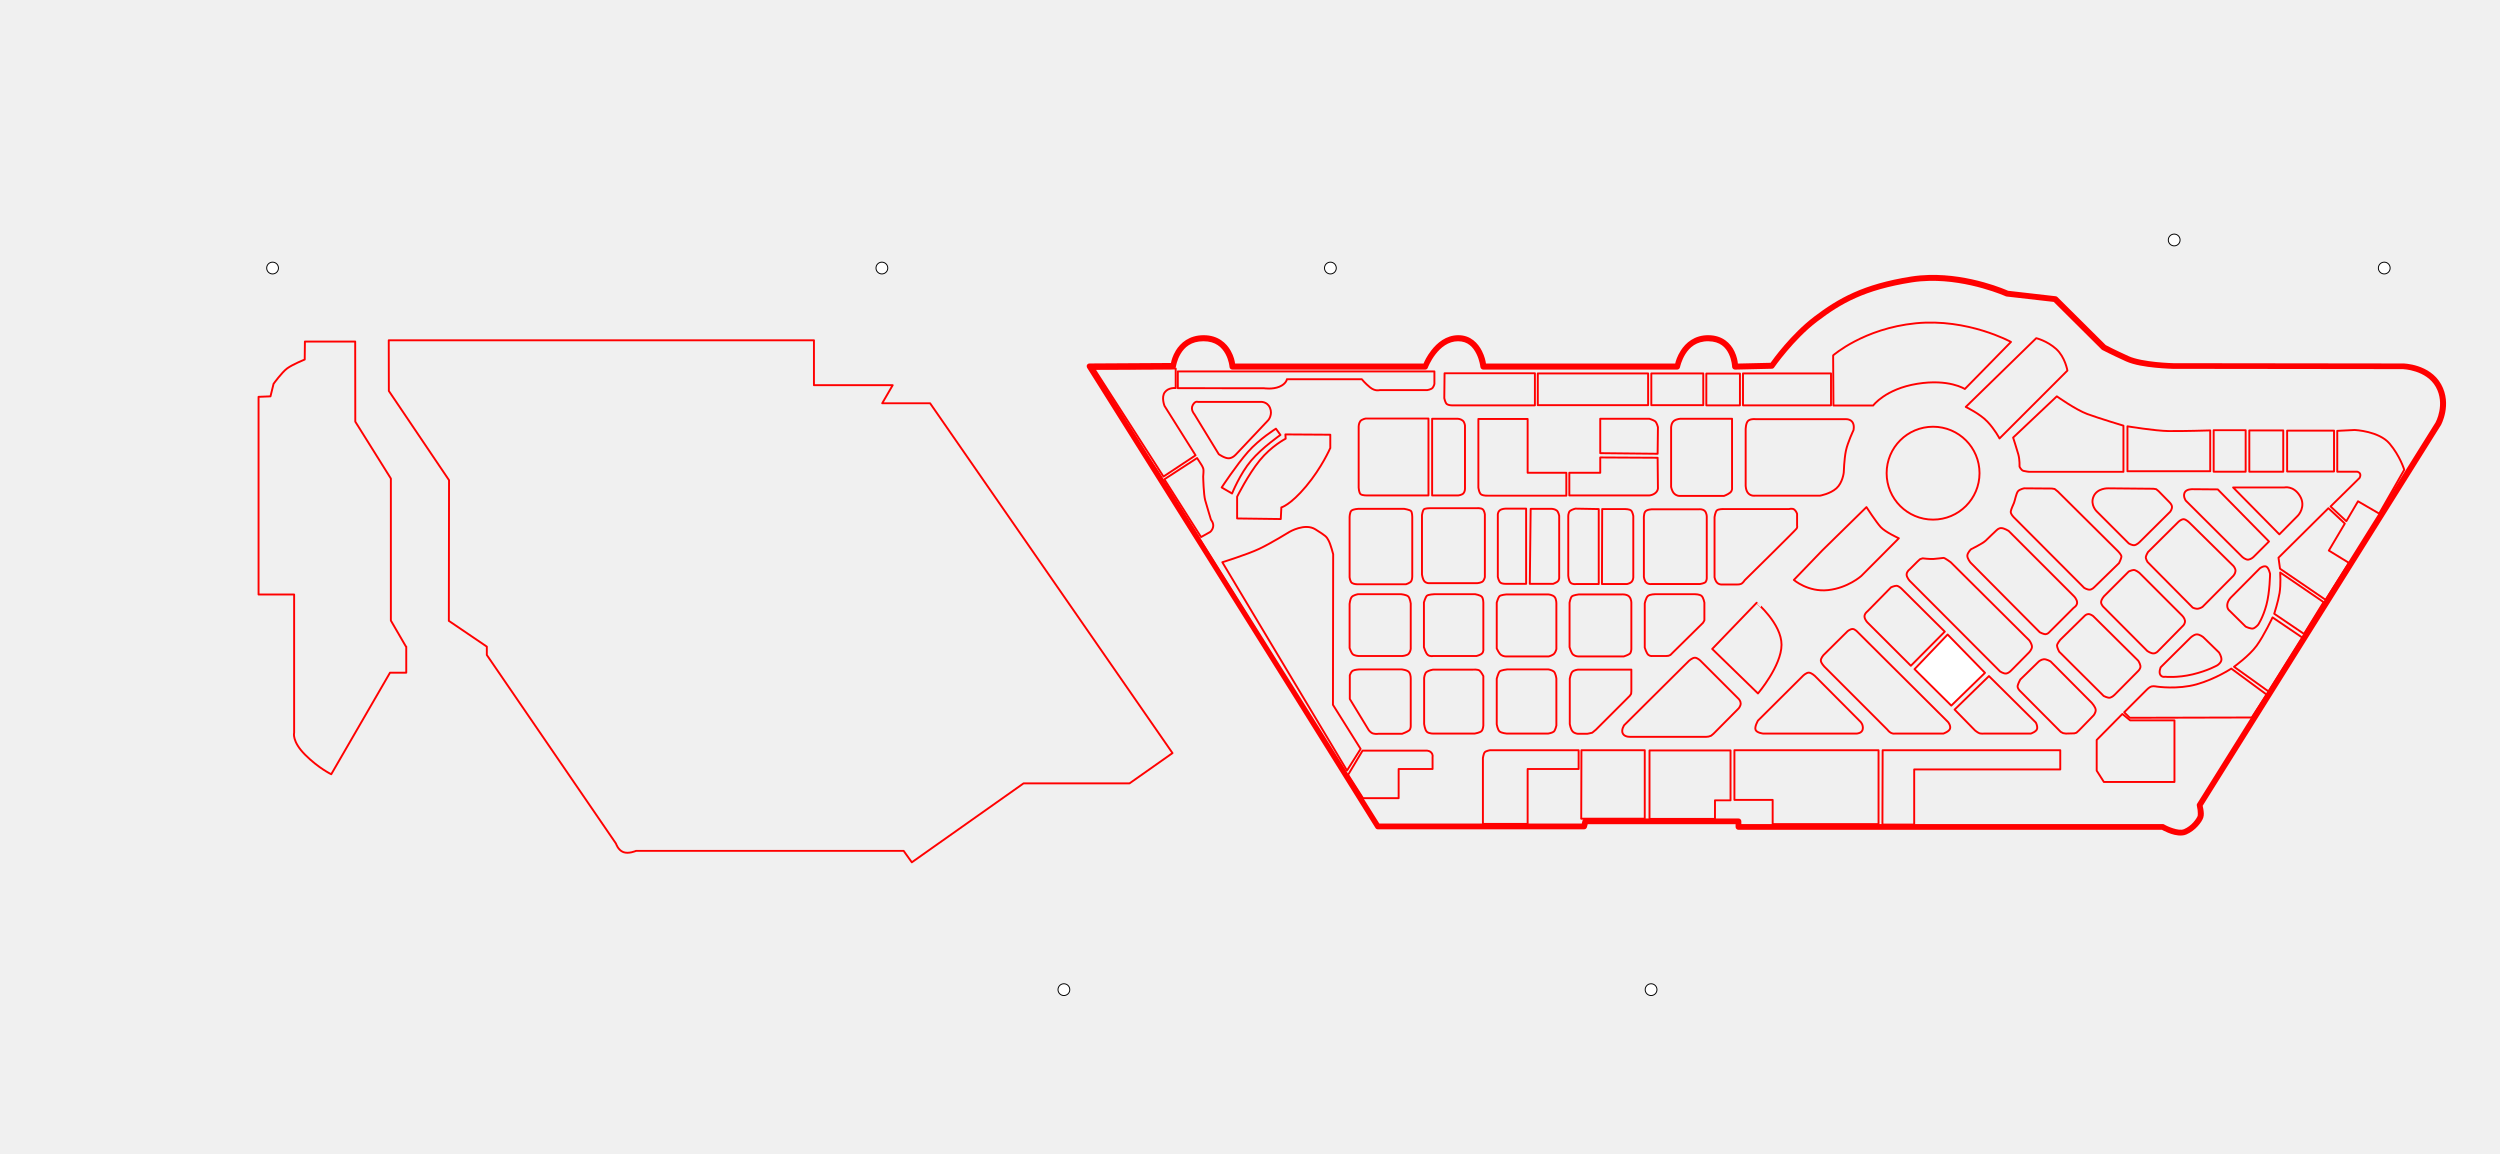
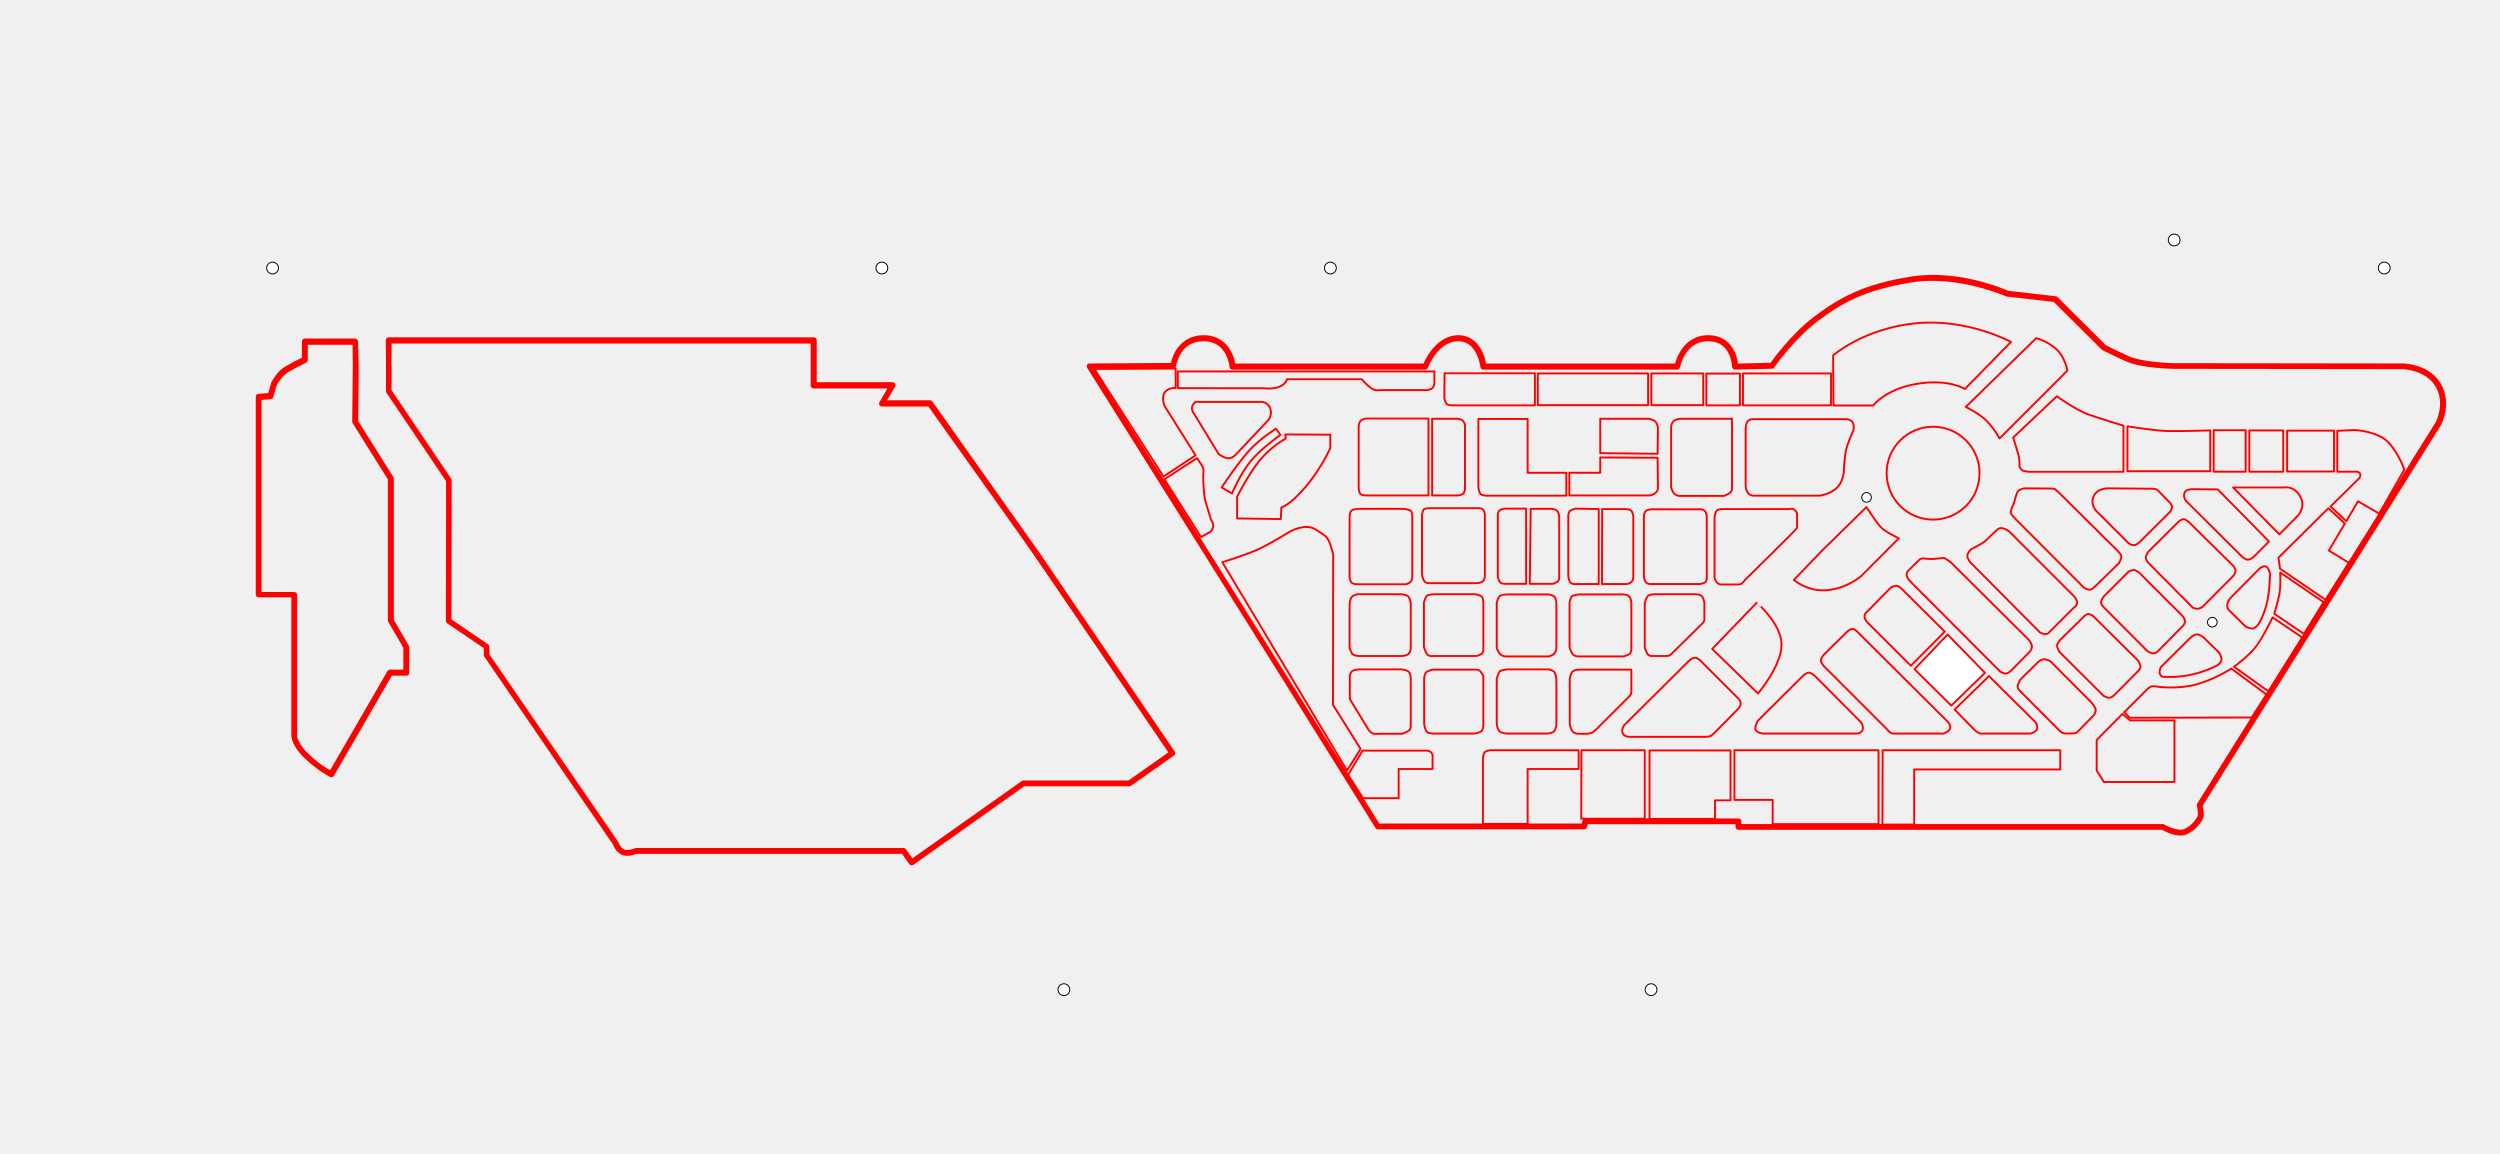
<svg xmlns="http://www.w3.org/2000/svg" version="1.1" id="svg755084" x="0px" y="0px" width="2600px" height="1200px" viewBox="0 0 2600 1200" style="enable-background:new 0 0 2600 1200;" xml:space="preserve">
  <defs id="defs49822">
    <clipPath clipPathUnits="userSpaceOnUse" id="clipPath546166">
      <path d="M 856.27,143.461 H 1950 V 698.34 H 856.27 Z" id="path546164" />
    </clipPath>
    <clipPath clipPathUnits="userSpaceOnUse" id="clipPath546176">
      <path d="M 0,0 H 1951 V 843 H 0 Z" id="path546174" />
    </clipPath>
    <clipPath clipPathUnits="userSpaceOnUse" id="clipPath556048">
      <path d="M 0,0 H 1951 V 843 H 0 Z" id="path556046" />
    </clipPath>
    <clipPath clipPathUnits="userSpaceOnUse" id="clipPath556064">
      <path d="M 0,0 H 1951 V 843 H 0 Z" id="path556062" />
    </clipPath>
    <clipPath clipPathUnits="userSpaceOnUse" id="clipPath556156">
      <path d="M 0,0 H 1951 V 843 H 0 Z" id="path556154" />
    </clipPath>
    <clipPath clipPathUnits="userSpaceOnUse" id="clipPath556176">
      <path d="M 0,0 H 1951 V 843 H 0 Z" id="path556174" />
    </clipPath>
    <clipPath clipPathUnits="userSpaceOnUse" id="clipPath556212">
      <path d="M 0,0 H 1951 V 843 H 0 Z" id="path556210" />
    </clipPath>
    <clipPath clipPathUnits="userSpaceOnUse" id="clipPath556236">
      <path d="M 0,0 H 1951 V 843 H 0 Z" id="path556234" />
    </clipPath>
    <clipPath clipPathUnits="userSpaceOnUse" id="clipPath665004">
      <path d="M 817.027,138.66 H 1950 V 703.199 H 817.027 Z" id="path665002" />
    </clipPath>
    <clipPath clipPathUnits="userSpaceOnUse" id="clipPath665014">
      <path d="M 0,0 H 1951 V 843 H 0 Z" id="path665012" />
    </clipPath>
    <clipPath clipPathUnits="userSpaceOnUse" id="clipPath673862">
      <path d="M 0,0 H 1951 V 843 H 0 Z" id="path673860" />
    </clipPath>
    <clipPath clipPathUnits="userSpaceOnUse" id="clipPath673882">
      <path d="M 0,0 H 1951 V 843 H 0 Z" id="path673880" />
    </clipPath>
    <clipPath clipPathUnits="userSpaceOnUse" id="clipPath673902">
      <path d="M 0,0 H 1951 V 843 H 0 Z" id="path673900" />
    </clipPath>
    <clipPath clipPathUnits="userSpaceOnUse" id="clipPath673926">
      <path d="M 0,0 H 1951 V 843 H 0 Z" id="path673924" />
    </clipPath>
  </defs>
  <g id="wall" style="display:inline">
    <path id="grand-2-f5" style="fill:#ff0000" d="m 2006.258,285.939 c -6.146,0.153 -12.396,0.673 -18.658,1.66 -50.1,7.9 -75.8,22.701 -101,41.801 -23.9,18.2 -42.799,44.5 -45.199,47.9 l -34,0.799 c -0.3,-2.9 -1.001,-7.3 -3.701,-12.9 -3.9,-8.1 -12.099,-16.4 -26.699,-16.6 -14.7,-0.2 -23.9,8 -29,16 -3.8,6 -5.201,10.9 -5.801,13.5 h -196.799 c -0.4,-2.7 -1.301,-7.3 -4.201,-13.1 -4,-7.9 -11.6,-16.4 -24.5,-16.4 -12.8,0 -22.199,8.1 -28.199,15.9 -4.8,6.2 -7.1,11.4 -8,13.6 h -196 c -0.4,-2.8 -1.3,-7.399 -4.5,-13.199 -4.4,-8 -13.199,-16.301 -28.199,-16.301 -15.1,0 -24.1,8.1 -28.9,15.9 -3.4,5.7 -4.6,10.3 -5.1,13 l -84.602,0.5 c -0.6,0 -1.1,0.1 -1.6,0.4 -2.425,1.415 -1,4.1 -1,4.1 0,0 211.64,336.499 299.9,478.6 0.5,0.9 1.5,1.4 2.5,1.4 h 214.5 c 1.4,0 2.5,-0.899 2.9,-2.199 l 0.799,-3.102 H 1805 V 860 c 0,1.7 1.3,3 3,3 h 440.4 c 0.6,0.3 2.699,1.5 6.299,3 4.1,1.7 9.402,3.3 14.602,2.9 1.5,-0.1 2.998,-0.4 4.398,-1 4.9,-2.1 8.9,-5.3 11.9,-8.6 3,-3.3 4.901,-6.3 5.801,-8.9 1,-3 0.499,-6.101 0.1,-8.801 -0.3,-2 -0.499,-2.8 -0.699,-3.6 l 247.6,-395.6 0.1,-0.1 c 0,0 12.001,-21.502 0.301,-42.602 C 2527,378.399 2499.5,378 2499.5,378 h -0.1 l -239.201,-0.301 c 0,0 -7.999,-0.199 -17.799,-1.199 -9.8,-1 -21.602,-2.9 -28.602,-6.1 -14.8,-6.7 -23.299,-11.2 -23.799,-11.5 L 2139.799,309 c -0.5,-0.5 -1.099,-0.8 -1.799,-0.9 l -49.6,-5.699 c -1.225,-0.612 -39.124,-17.533 -82.143,-16.461 z m 0.072,6.172 c 41.947,-0.909 79.769,16.088 79.769,16.088 0.3,0.1 0.6,0.201 0.9,0.201 l 48.9,5.6 49.799,49.5 c 0.2,0.2 0.401,0.4 0.701,0.5 0,0 9.2,4.801 24.6,11.801 8.4,3.8 20.4,5.6 30.5,6.6 10.1,1 18.301,1.199 18.301,1.199 h 0.1 l 239.199,0.301 c 0,0 24.301,0.8 34.201,18.6 10,18 -0.301,36.801 -0.301,36.801 l -247.9,396.398 c -0.5,0.7 -0.6,1.501 -0.4,2.301 0,0 0.401,2 0.801,4.4 0.3,2.4 0.299,5.4 0.1,6 -0.3,1.1 -2,3.999 -4.5,6.799 -2.5,2.8 -5.899,5.502 -9.699,7.102 -0.7,0.3 -1.6,0.5 -2.6,0.6 -3.4,0.3 -8.101,-1.1 -11.801,-2.5 -3.7,-1.4 -6.301,-3 -6.301,-3 -0.4,-0.3 -1,-0.4 -1.5,-0.4 H 1811 v -2.801 c 0,-1.7 -1.3,-3 -3,-3 h -159.301 c -1.4,0 -2.498,0.901 -2.898,2.201 L 1645,856.5 h -210.5 l -296.1,-472.199 81.6,-0.5 c 1.5,0 2.8,-1.102 3,-2.602 0,0 0.9,-6.699 4.9,-13.299 4,-6.6 10.699,-13 23.699,-13 12.9,0 19.2,6.499 22.9,13.199 3.7,6.7 4.199,13.5 4.199,13.5 0.1,1.6 1.4,2.801 3,2.801 h 200.4 c 1.2,0 2.401,-0.7 2.801,-1.9 0,0 2.6,-7 8,-14 5.4,-7 13.2,-13.6 23.5,-13.6 10.3,0 15.7,6.3 19.1,13.1 3.4,6.8 4.1,13.699 4.1,13.699 0.2,1.5 1.5,2.701 3,2.701 h 201.6 c 1.5,0 2.7,-1.1 3,-2.5 0,0 1.401,-7.001 5.701,-13.801 4.3,-6.8 11.399,-13.299 23.799,-13.199 12.4,0.2 18.101,6.499 21.301,13.199 3.2,6.7 3.4,13.4 3.4,13.4 0.1,1.6 1.4,2.9 3.1,2.9 L 1842.699,383.5 c 1,0 1.9,-0.501 2.4,-1.301 0,0 20.401,-29.299 44.801,-47.799 24.8,-18.9 49.099,-32.901 98.299,-40.701 6.062,-0.963 12.139,-1.458 18.131,-1.588 z" />
  </g>
  <g id="roof" style="display:inline">
    <path style="display:inline;fill:none;stroke:#ff0000;stroke-width:2;stroke-linejoin:round" d="M 404.4,406.6 467,499.4 l -0.2,146.3 39.5,26.8 v 8.7 l 134.3,196.1 c 0,0 2.1,6.8 7.7,8.9 5.5,2.1 13.2,-1.3 13.2,-1.3 h 278.3 l 8.5,11.9 L 1064.5,814.7 h 110.2 l 44.7,-31.5 -252.1,-363.8 h -49.8 l 10.9,-18.8 H 846.5 V 353.9 H 404.3 Z" id="path123247" />
    <path style="display:inline;fill:none;stroke:#ff0000;stroke-width:2;stroke-linejoin:round" d="m 369.4,355.2 h -52.3 l -0.2,18.7 c 0,0 -12.6,5.1 -18.2,9.2 -5.6,4.1 -14.2,16.1 -14.2,16.1 l -3.2,13 -12.4,0.5 v 205.6 h 37 V 693.6 762 c 0,0 -2.6,8.9 11.5,23 14,14 27.1,20.2 27.1,20.2 l 61.1,-105.6 h 16.9 v -27.1 l -0.1,0.3 -15.9,-27.4 V 497.7 l -37,-59.2 z" id="floor-2-4" />
  </g>
  <g id="shops" style="display:inline" transform="translate(0,1.8862217e-5)">
    <path style="fill:none;stroke:#ff0000;stroke-width:2;stroke-linejoin:round" d="m 2430.755,448.084 v 42.471 h 20.674 c 0,0 2.472,0.449 3.146,2.472 0.674,2.022 -0.674,4.045 -0.674,4.045 l -30.112,29.663 16.404,15.281 12.135,-20.674 22.022,12.809 26.067,-45.617 c 0,0 -4.27,-14.157 -15.281,-27.191 -11.011,-13.034 -36.179,-14.157 -36.179,-14.157 z" id="Shape-2-81" />
    <path style="fill:none;stroke:#ff0000;stroke-width:2;stroke-linejoin:round" d="m 2421.541,528.532 17.078,15.955 -16.629,28.09 20.899,12.809 -24.269,38.426 -47.415,-32.359 -1.573,-11.461 z" id="Shape-2-72" />
    <path style="fill:none;stroke:#ff0000;stroke-width:2;stroke-linejoin:round" d="m 2322.441,506.96 h 53.258 c 0,0 9.438,-2.247 16.18,8.764 6.742,11.011 -1.798,20.224 -1.798,20.224 l -19.55,19.775 z" id="Shape-2-79" />
    <path style="fill:none;stroke:#ff0000;stroke-width:2;stroke-linejoin:round" d="m 2306.486,508.982 53.258,54.157 -16.18,16.18 c 0,0 -2.247,2.247 -5.168,2.697 -2.921,0.449 -6.517,-2.921 -6.517,-2.921 l -58.651,-58.426 c 0,0 -2.921,-4.045 -1.348,-8.09 1.573,-4.045 8.09,-3.82 8.09,-3.82 z" id="Shape-2-92" />
    <path style="fill:none;stroke:#ff0000;stroke-width:2;stroke-linejoin:round" d="m 2371.398,595.392 45.127,30.826 -20.339,33.051 -30.985,-20.975 c 0,0 4.131,-12.871 5.561,-21.61 1.43,-8.739 0.636,-21.292 0.636,-21.292 z" id="Shape-2-71" />
    <path style="fill:none;stroke:#ff0000;stroke-width:2;stroke-linejoin:round" d="m 2363.453,642.108 31.144,21.133 -35.276,55.932 -35.911,-25.742 c 0,0 15.89,-11.441 23.517,-21.928 7.627,-10.487 16.525,-29.396 16.525,-29.396 z" id="Shape-2-70" />
    <path style="fill:none;stroke:#ff0000;stroke-width:2;stroke-linejoin:round" d="m 2320.551,695.339 36.706,27.013 -15.413,23.835 -126.801,0.318 -5.879,-5.72 23.199,-23.199 c 0,0 2.86,-3.019 5.085,-3.655 2.225,-0.636 5.879,0.159 5.879,0.159 0,0 21.451,3.178 41.155,-2.383 19.703,-5.561 36.07,-16.367 36.07,-16.367 z" id="Shape-2-69" />
    <path style="fill:none;stroke:#ff0000;stroke-width:2;stroke-linejoin:round" d="m 2207.256,742.532 8.104,6.674 h 46.081 v 64.036 h -73.411 l -7.468,-11.758 v -31.939 z" id="Shape-2-62" />
    <path style="fill:none;stroke:#ff0000;stroke-width:2;stroke-linejoin:round" d="m 1957.952,780.214 h 184.717 v 20 h -151.908 v 57.303 h -33.033 z" id="Shape-2-86" />
    <path style="fill:none;stroke:#ff0000;stroke-width:2;stroke-linejoin:round" d="m 1803.796,780.214 h 149.886 v 76.853 h -110.111 v -25.168 h -39.775 z" id="Shape-2-87" />
    <path style="fill:none;stroke:#ff0000;stroke-width:2;stroke-linejoin:round" d="m 1715.483,780.439 h 84.269 v 51.909 h -16.18 v 19.326 h -68.089 z" id="Shape-2-88" />
    <path style="fill:none;stroke:#ff0000;stroke-width:2;stroke-linejoin:round" d="m 1644.697,780.214 h 65.842 v 71.235 h -66.067 z" id="Shape-2-39" />
    <path style="fill:none;stroke:#ff0000;stroke-width:2;stroke-linejoin:round" d="m 1549.642,780.214 h 92.134 v 19.55 h -53.033 v 57.078 h -46.516 v -68.538 c 0,0 0.674,-4.719 2.022,-6.067 1.348,-1.348 5.393,-2.022 5.393,-2.022 z" id="Shape-2-38" />
    <path style="fill:none;stroke:#ff0000;stroke-width:2;stroke-linejoin:round" d="m 1417.06,780.664 h 65.617 c 0,0 3.371,-0.449 5.618,1.798 2.247,2.247 1.573,4.719 1.573,4.719 v 12.584 h -35.28 v 30.337 h -37.078 l -15.505,-24.269 z" id="Shape-2-xxxx" />
    <path style="fill:none;stroke:#ff0000;stroke-width:2;stroke-linejoin:round" d="m 1271.219,584.711 c 0,0 26.067,-8.09 38.426,-13.932 12.359,-5.843 31.235,-17.528 31.235,-17.528 0,0 16.18,-9.663 27.191,-2.697 11.011,6.966 11.46,7.416 13.708,11.685 2.247,4.27 4.719,14.157 4.719,14.157 l -0.225,156.627 28.764,45.842 -14.157,22.472 z" id="Shape-2-20" />
    <path style="fill:none;stroke:#ff0000;stroke-width:2;stroke-linejoin:round" d="m 1244.968,476.377 4.608,7.15 c 0,0 1.43,2.225 1.907,4.131 0.477,1.907 -0.159,6.356 -0.159,7.945 0,1.589 0.477,18.909 2.066,24.629 1.589,5.72 6.038,20.339 6.038,20.339 0,0 3.019,3.496 2.224,7.309 -0.794,3.814 -3.178,5.403 -3.178,5.403 l -9.375,5.244 -38.136,-60.064 z" id="Shape-2-19" />
    <path style="fill:none;stroke:#ff0000;stroke-width:2;stroke-linejoin:round" d="m 1222.723,383.263 v 20.339 c 0,0 -7.309,-0.953 -11.282,4.29 -3.973,5.244 -0.318,14.301 -0.318,14.301 l 32.256,51.324 -33.369,22.087 -71.981,-112.023 z" id="Shape-2-18" />
    <path style="fill:none;stroke:#ff0000;stroke-width:2;stroke-linejoin:round" d="m 1245.714,417.972 h 64.831 c 0,0 7.191,-0.899 10.225,6.18 3.034,7.079 -1.685,12.696 -1.685,12.696 l -33.37,35.393 c 0,0 -3.371,4.157 -7.64,4.382 -4.27,0.225 -10.562,-4.27 -10.562,-4.27 l -25.393,-41.572 c 0,0 -4.27,-4.719 -1.685,-9.438 2.584,-4.719 5.281,-3.371 5.281,-3.371 z" id="Shape-2-17" />
    <path style="fill:none;stroke:#ff0000;stroke-width:2;stroke-linejoin:round" d="m 1224.928,403.703 v -17.416 h 266.85 v 13.034 c 0,0 -0.449,2.135 -1.798,3.933 -1.348,1.798 -5.73,2.472 -5.73,2.472 h -49.438 c 0,0 -4.607,1.461 -9.887,-2.809 -5.281,-4.27 -8.652,-8.539 -8.652,-8.539 h -77.873 c 0,0 -0.636,4.776 -7.786,7.795 -7.15,3.019 -16.049,1.589 -16.049,1.589 z" id="Shape-2-16" />
    <path style="fill:none;stroke:#ff0000;stroke-width:2;stroke-linejoin:round" d="m 1502.34,388.197 h 93.953 v 33.36 h -86.6 c 0,0 -3.178,0 -4.926,-1.271 -1.748,-1.271 -2.701,-6.197 -2.701,-6.197 z" id="Shape-2-06" />
    <rect style="fill:none;stroke:#ff0000;stroke-width:2;stroke-linejoin:round" id="Shape-2-05" width="114.725" height="33.051" x="1599.311" y="388.347" />
    <rect style="fill:none;stroke:#ff0000;stroke-width:2;stroke-linejoin:round" id="Shape-2-04" width="54.025" height="33.051" x="1717.373" y="388.347" />
    <rect style="fill:none;stroke:#ff0000;stroke-width:2;stroke-linejoin:round" id="Shape-2-03" width="34.958" height="33.051" x="1774.576" y="388.506" />
    <rect style="fill:none;stroke:#ff0000;stroke-width:2;stroke-linejoin:round" id="Shape-2-02" width="91.525" height="33.21" x="1812.712" y="388.347" />
    <path style="fill:none;stroke:#ff0000;stroke-width:2;stroke-linejoin:round" d="m 1906.462,369.597 c 0,0 31.78,-27.966 85.805,-33.369 54.025,-5.403 99.153,19.386 99.153,19.386 l -47.987,48.941 c 0,0 -16.525,-10.805 -49.576,-5.403 -33.051,5.403 -45.763,22.564 -45.763,22.564 h -41.313 z" id="Shape-2-01" />
    <path style="fill:none;stroke:#ff0000;stroke-width:2;stroke-linejoin:round" d="m 2139.089,412.182 c 0,0 19.703,13.983 31.78,18.432 12.076,4.449 37.5,12.076 37.5,12.076 v 47.987 h -98.199 c 0,0 -3.178,-0.318 -5.72,-0.953 -2.542,-0.636 -4.131,-4.449 -4.131,-4.449 0,0 0.318,-6.992 -1.271,-12.712 -1.589,-5.72 -5.402,-17.479 -5.402,-17.479 z" id="Shape-2-85" />
    <path style="fill:none;stroke:#ff0000;stroke-width:2;stroke-linejoin:round" d="m 2212.555,443.365 c 0,0 28.539,4.719 42.696,4.944 14.157,0.225 43.37,-0.674 43.37,-0.674 v 42.471 h -86.066 z" id="Shape-2-84" />
    <rect style="fill:none;stroke:#ff0000;stroke-width:2;stroke-linejoin:round" id="Shape-2-83" width="33.258" height="43.145" x="2302.217" y="447.41" />
    <rect style="fill:none;stroke:#ff0000;stroke-width:2;stroke-linejoin:round" id="Shape-2-80" width="35.28" height="42.921" x="2339.295" y="447.635" />
    <rect style="fill:none;stroke:#ff0000;stroke-width:2;stroke-linejoin:round" id="Shape-2-82" width="48.763" height="42.471" x="2378.62" y="447.859" />
    <path style="fill:none;stroke:#ff0000;stroke-width:2;stroke-linejoin:round" d="m 2320.419,621.115 29.887,-30.112 c 0,0 3.82,-2.921 6.517,-1.798 2.697,1.124 4.045,7.64 4.045,7.64 0,0 -0.225,19.101 -3.82,32.359 -3.595,13.258 -8.539,20.449 -8.539,20.449 0,0 -2.247,2.697 -4.719,3.82 -2.472,1.124 -8.315,-1.798 -8.315,-1.798 l -17.078,-16.854 c 0,0 -2.472,-1.798 -2.022,-6.067 0.449,-4.27 4.045,-7.64 4.045,-7.64 z" id="Shape-2-73" />
    <path style="fill:none;stroke:#ff0000;stroke-width:2;stroke-linejoin:round" d="m 2291.43,662.688 16.404,15.955 c 0,0 2.472,3.82 2.472,7.191 0,3.371 -4.27,6.067 -4.27,6.067 0,0 -9.663,5.618 -25.618,9.438 -15.955,3.82 -28.764,2.472 -28.764,2.472 0,0 -3.146,0.899 -4.944,-2.022 -1.798,-2.921 0.449,-7.865 0.449,-7.865 l 30.786,-30.561 c 0,0 3.371,-3.371 6.517,-3.595 3.146,-0.225 6.966,2.921 6.966,2.921 z" id="Shape-2-74" />
    <path style="fill:none;stroke:#ff0000;stroke-width:2;stroke-linejoin:round" d="m 2277.049,543.588 45.617,44.943 c 0,0 2.472,2.697 2.247,5.393 -0.225,2.697 -2.247,4.944 -2.247,4.944 l -32.134,32.359 c 0,0 -2.022,1.348 -4.494,1.798 -2.472,0.449 -5.618,-1.124 -5.618,-1.124 l -46.966,-47.415 c 0,0 -2.022,-3.371 -1.798,-5.168 0.225,-1.798 2.247,-5.168 2.247,-5.168 l 31.91,-31.685 c 0,0 2.921,-2.697 5.393,-2.472 2.472,0.225 5.843,3.595 5.843,3.595 z" id="Shape-2-54" />
    <path style="fill:none;stroke:#ff0000;stroke-width:2;stroke-linejoin:round" d="m 2244.914,510.78 11.46,11.685 c 0,0 2.247,2.022 2.472,4.494 0.225,2.472 -1.798,5.168 -1.798,5.168 l -31.91,31.685 c 0,0 -2.697,2.697 -5.168,3.146 -2.472,0.449 -6.067,-1.798 -6.067,-1.798 l -33.033,-33.033 c 0,0 -7.416,-6.741 -3.595,-15.73 3.82,-8.989 15.281,-8.539 15.281,-8.539 l 46.966,0.449 2.921,0.449 z" id="Shape-2-53" />
    <path style="fill:none;stroke:#ff0000;stroke-width:2;stroke-linejoin:round" d="m 2224.914,595.722 44.718,44.719 c 0,0 2.247,2.247 2.697,4.944 0.449,2.697 -1.573,4.944 -1.573,4.944 l -26.741,27.191 c 0,0 -1.798,2.022 -4.494,2.022 -2.697,0 -6.292,-2.472 -6.292,-2.472 l -45.393,-45.617 c 0,0 -2.697,-2.472 -2.697,-5.168 0,-2.697 2.921,-6.067 2.921,-6.067 l 25.842,-25.842 c 0,0 2.697,-1.348 4.944,-1.573 2.247,-0.225 6.067,2.921 6.067,2.921 z" id="Shape-2-52" />
    <path style="fill:none;stroke:#ff0000;stroke-width:2;stroke-linejoin:round" d="m 2176.825,640.666 46.966,46.516 c 0,0 1.798,2.697 2.247,5.393 0.449,2.697 -2.247,5.168 -2.247,5.168 l -24.719,24.943 c 0,0 -2.472,2.472 -4.719,2.921 -2.247,0.449 -6.517,-1.798 -6.517,-1.798 l -46.291,-46.067 c 0,0 -2.247,-4.27 -2.247,-6.292 0,-2.022 3.371,-6.067 3.371,-6.067 l 25.168,-24.719 c 0,0 1.573,-1.798 3.82,-2.022 2.247,-0.225 5.168,2.022 5.168,2.022 z" id="Shape-2-50" />
    <path style="fill:none;stroke:#ff0000;stroke-width:2;stroke-linejoin:round" d="m 2132.556,687.856 42.921,43.145 c 0,0 3.82,4.27 4.045,7.191 0.225,2.921 -2.247,5.843 -2.247,5.843 l -15.056,15.505 -2.697,2.472 -2.247,0.674 -8.764,0.225 -2.921,-0.449 -2.472,-1.348 -42.247,-42.471 c 0,0 -3.146,-2.921 -2.472,-5.618 0.674,-2.697 2.697,-6.292 2.697,-6.292 l 19.326,-18.876 c 0,0 2.472,-2.022 5.168,-2.247 2.696,-0.225 6.966,2.247 6.966,2.247 z" id="Shape-2-47" />
    <path style="fill:none;stroke:#ff0000;stroke-width:2;stroke-linejoin:round" d="m 2140.197,511.229 62.696,62.246 c 0,0 3.595,3.595 3.371,5.618 -0.225,2.022 -2.472,6.517 -2.472,6.517 l -25.842,25.168 c 0,0 -2.022,2.247 -4.494,2.472 -2.472,0.225 -5.843,-1.798 -5.843,-1.798 l -72.808,-73.033 c 0,0 -4.045,-3.82 -3.595,-6.517 0.449,-2.697 2.472,-6.741 3.371,-8.989 0.899,-2.247 2.247,-9.663 4.045,-11.91 1.798,-2.247 6.517,-3.146 6.517,-3.146 l 28.764,0.225 2.921,0.449 z" id="Shape-2-51" />
    <path style="fill:none;stroke:#ff0000;stroke-width:2;stroke-linejoin:round" d="m 2088.961,552.128 68.089,68.089 c 0,0 2.921,2.921 3.146,6.292 0.225,3.371 -3.595,5.618 -3.595,5.618 l -25.168,25.168 c 0,0 -1.573,2.022 -3.82,2.247 -2.247,0.225 -6.292,-2.022 -6.292,-2.022 l -71.909,-72.359 c 0,0 -3.595,-4.27 -3.371,-7.416 0.225,-3.146 3.82,-6.517 3.82,-6.517 0,0 11.91,-5.843 15.056,-8.764 3.146,-2.921 9.887,-9.663 11.011,-10.562 1.124,-0.899 2.472,-2.697 5.393,-2.697 2.921,0 7.64,2.921 7.64,2.921 z" id="Shape-2-49" />
    <path style="fill:none;stroke:#ff0000;stroke-width:2;stroke-linejoin:round" d="m 2028.737,584.711 81.797,81.347 c 0,0 2.472,3.371 2.697,6.292 0.225,2.921 -3.146,6.292 -3.146,6.292 l -18.651,18.876 c 0,0 -2.247,2.472 -4.944,2.921 -2.696,0.449 -6.517,-2.247 -6.517,-2.247 l -93.707,-93.931 c 0,0 -3.595,-3.82 -3.371,-6.966 0.225,-3.146 3.146,-5.168 3.146,-5.168 l 8.09,-8.09 2.697,-2.472 2.697,-0.899 c 0,0 6.966,0.899 11.236,0.674 4.27,-0.225 9.213,-1.124 10.562,-1.124 1.348,0 7.416,4.494 7.416,4.494 z" id="Shape-2-48" />
    <path style="fill:none;stroke:#ff0000;stroke-width:2;stroke-linejoin:round" d="m 1977.277,611.902 45.299,44.98 -35.28,35.505 -45.074,-44.98 c 0,0 -2.921,-2.921 -3.146,-6.067 -0.225,-3.146 3.146,-5.618 3.146,-5.618 l 24.494,-24.944 c 0,0 3.595,-1.573 5.618,-1.573 2.022,0 4.944,2.697 4.944,2.697 z" id="Shape-2-46" />
    <path style="fill:none;stroke:#ff0000;stroke-width:2;stroke-linejoin:round" d="m 2068.512,703.137 48.763,48.314 c 0,0 1.798,3.146 1.348,6.292 -0.45,3.146 -6.517,5.168 -6.517,5.168 h -48.314 c 0,0 -3.371,0.225 -4.944,-0.225 -1.573,-0.449 -4.719,-2.921 -4.719,-2.921 l -21.348,-21.797 z" id="Shape-2-45" />
    <path style="fill:none;stroke:#ff0000;stroke-width:2;stroke-linejoin:round" d="m 1932.109,657.519 93.931,93.482 c 0,0 2.921,3.595 2.022,6.741 -0.899,3.146 -6.966,5.168 -6.966,5.168 h -50.337 c 0,0 -1.798,0.449 -4.045,-0.674 -2.247,-1.124 -3.82,-3.371 -3.82,-3.371 l -65.617,-65.617 c 0,0 -3.371,-3.595 -3.595,-6.067 -0.225,-2.472 2.697,-5.843 2.697,-5.843 l 25.168,-24.943 c 0,0 2.697,-2.247 5.168,-2.247 2.472,0 5.393,3.371 5.393,3.371 z" id="Shape-2-44" />
    <path style="fill:none;stroke:#ff0000;stroke-width:2;stroke-linejoin:round" d="m 1887.391,702.912 47.64,47.865 c 0,0 2.921,2.921 2.247,7.416 -0.674,4.494 -6.292,4.719 -6.292,4.719 h -97.302 c 0,0 -6.517,-0.674 -7.865,-3.82 -1.348,-3.146 2.472,-9.663 2.472,-9.663 l 46.741,-46.516 c 0,0 3.371,-3.371 6.067,-3.371 2.697,0 6.292,3.371 6.292,3.371 z" id="Shape-2-43" />
    <path style="fill:none;stroke:#ff0000;stroke-width:2;stroke-linejoin:round" d="m 1689.191,754.147 67.415,-66.965 c 0,0 3.146,-2.921 5.843,-3.146 2.697,-0.225 6.067,3.146 6.067,3.146 l 39.999,39.999 c 0,0 1.798,2.022 1.798,4.494 0,2.472 -2.022,4.944 -2.022,4.944 l -26.292,26.517 -2.472,2.022 -2.697,0.899 -2.247,0.225 h -78.201 c 0,0 -6.292,0.674 -8.539,-3.146 -2.247,-3.82 1.348,-8.989 1.348,-8.989 z" id="Shape-2-36" />
    <path style="fill:none;stroke:#ff0000;stroke-width:2;stroke-linejoin:round" d="m 1721.326,617.969 h 41.348 c 0,0 4.944,0 6.966,1.798 2.022,1.798 2.921,6.966 2.921,6.966 v 16.629 1.798 l -1.348,2.472 -31.685,31.236 -2.247,2.247 -2.022,0.899 -2.472,0.225 h -14.157 c 0,0 -2.247,0.449 -4.27,-1.124 -2.022,-1.573 -3.82,-7.64 -3.82,-7.64 v -45.842 c 0,0 1.124,-6.067 3.371,-7.865 2.247,-1.798 7.416,-1.798 7.416,-1.798 z" id="Shape-2-32" />
    <path style="fill:none;stroke:#ff0000;stroke-width:2;stroke-linejoin:round" d="m 1718.404,529.656 h 48.763 c 0,0 3.371,-0.449 5.618,1.573 2.247,2.022 2.247,6.067 2.247,6.067 v 64.044 c 0,0 0,2.247 -1.124,3.82 -1.124,1.573 -6.067,2.247 -6.067,2.247 h -50.561 c 0,0 -2.697,0.449 -4.944,-1.348 -2.247,-1.798 -2.697,-6.292 -2.697,-6.292 v -59.325 c 0,0 -0.449,-5.843 1.348,-8.314 1.798,-2.472 7.416,-2.472 7.416,-2.472 z" id="Shape-2-26" />
    <path style="fill:none;stroke:#ff0000;stroke-width:2;stroke-linejoin:round" d="m 1792.561,529.431 h 68.089 c 0,0 3.595,-1.124 5.618,0.674 2.022,1.798 2.697,4.27 2.697,4.27 v 12.359 c 0,0 0.45,1.348 -0.449,2.921 -0.899,1.573 -54.157,53.932 -54.157,53.932 0,0 -0.674,1.348 -2.472,2.921 -1.798,1.573 -4.944,1.348 -4.944,1.348 h -16.629 c 0,0 -2.472,0.225 -4.494,-1.798 -2.022,-2.022 -2.697,-5.618 -2.697,-5.618 v -62.696 c 0,0 0.674,-4.944 2.247,-6.741 1.573,-1.798 7.191,-1.573 7.191,-1.573 z" id="Shape-2-27" />
    <path style="fill:none;stroke:#ff0000;stroke-width:2;stroke-linejoin:round" d="m 1826.043,435.949 h 92.358 c 0,0 5.168,-0.674 7.865,2.697 2.697,3.371 1.348,8.764 1.348,8.764 0,0 -6.067,12.809 -7.865,21.348 -1.798,8.539 -2.247,22.696 -2.247,22.696 0,0 -1.124,10.562 -7.64,16.404 -6.517,5.843 -17.078,7.64 -17.078,7.64 h -67.639 c 0,0 -3.82,0.674 -6.742,-2.247 -2.921,-2.921 -2.921,-8.315 -2.921,-8.315 v -58.201 c 0,0 0,-6.966 2.697,-9.213 2.697,-2.247 7.865,-1.573 7.865,-1.573 z" id="Shape-2-07" />
    <path style="fill:none;stroke:#ff0000;stroke-width:2;stroke-linejoin:round" d="m 1801.325,435.5 v 72.134 c 0,0 0.449,2.697 -2.022,4.719 -2.472,2.022 -6.292,3.371 -6.292,3.371 h -46.741 c 0,0 -2.697,0 -5.168,-2.472 -2.472,-2.472 -3.146,-6.966 -3.146,-6.966 v -61.572 c 0,0 0,-4.719 2.921,-6.966 2.921,-2.247 7.191,-2.247 7.191,-2.247 z" id="Shape-2-08" />
    <path style="fill:none;stroke:#ff0000;stroke-width:2;stroke-linejoin:round" d="m 1664.248,471.284 v -35.784 h 51.011 c 0,0 3.82,1.124 5.843,2.472 2.022,1.348 3.146,6.292 3.146,6.292 l -0.319,27.657 z" id="Shape-2-90" />
    <path style="fill:none;stroke:#ff0000;stroke-width:2;stroke-linejoin:round" d="m 1723.928,476.063 0.319,31.795 c 0,0 0,3.146 -3.371,5.393 -3.371,2.247 -6.292,2.022 -6.292,2.022 h -82.471 v -23.595 h 32.134 V 475.745 Z" id="Shape-2-09" />
    <path style="fill:none;stroke:#ff0000;stroke-width:2;stroke-linejoin:round" d="m 1537.508,435.725 h 51.235 v 55.954 h 40.224 v 23.82 h -81.572 c 0,0 -4.27,0.225 -6.742,-1.124 -2.472,-1.348 -3.146,-7.416 -3.146,-7.416 z" id="Shape-2-10" />
    <path style="fill:none;stroke:#ff0000;stroke-width:2;stroke-linejoin:round" d="m 1666.27,529.431 h 23.82 c 0,0 4.719,0 6.292,1.573 1.573,1.573 2.247,5.618 2.247,5.618 v 64.044 c 0,0 -0.225,2.921 -1.798,4.494 -1.573,1.573 -4.719,2.247 -4.719,2.247 h -26.067 z" id="Shape-2-89" />
    <path style="fill:none;stroke:#ff0000;stroke-width:2;stroke-linejoin:round" d="m 1662.675,529.431 v 77.977 h -23.595 c 0,0 -3.82,0.674 -5.843,-1.573 -2.022,-2.247 -2.247,-7.416 -2.247,-7.416 V 537.521 c 0,0 -0.225,-4.719 2.022,-6.292 2.247,-1.573 5.393,-2.247 5.393,-2.247 z" id="Shape-2-24" />
    <path style="fill:none;stroke:#ff0000;stroke-width:2;stroke-linejoin:round" d="m 1591.889,529.207 h 22.247 c 0,0 3.146,0.225 4.944,1.798 1.798,1.573 2.472,5.393 2.472,5.393 v 64.943 c 0,0 -0.225,2.472 -1.798,3.595 -1.573,1.124 -4.494,2.247 -4.494,2.247 h -24.269 z" id="Shape-2-23" />
    <path style="fill:none;stroke:#ff0000;stroke-width:2;stroke-linejoin:round" d="m 1587.17,528.982 v 78.201 h -20.899 c 0,0 -3.595,0.225 -5.618,-1.124 -2.022,-1.348 -2.921,-6.067 -2.921,-6.067 v -64.494 c 0,0 -0.225,-2.921 2.022,-4.719 2.247,-1.798 6.067,-1.798 6.067,-1.798 z" id="Shape-2-22" />
    <path style="fill:none;stroke:#ff0000;stroke-width:2;stroke-linejoin:round" d="m 1486.722,528.532 h 48.539 c 0,0 4.944,-0.449 6.741,1.124 1.798,1.573 2.247,5.168 2.247,5.168 v 65.392 c 0,0 -0.449,2.247 -1.798,4.045 -1.348,1.798 -6.067,2.247 -6.067,2.247 h -50.112 c 0,0 -2.697,0.225 -4.719,-1.798 -2.022,-2.022 -2.697,-7.191 -2.697,-7.191 v -61.797 c 0,0 0.674,-4.494 1.798,-5.843 1.124,-1.348 6.067,-1.348 6.067,-1.348 z" id="Shape-2-56" />
    <path style="fill:none;stroke:#ff0000;stroke-width:2;stroke-linejoin:round" d="m 1412.341,529.207 h 48.089 c 0,0 5.618,0.899 6.966,2.247 1.348,1.348 1.348,6.067 1.348,6.067 v 62.022 c 0,0 0,3.146 -1.124,4.944 -1.124,1.798 -5.393,3.146 -5.393,3.146 h -50.786 c 0,0 -3.371,0 -5.393,-1.348 -2.022,-1.348 -2.472,-6.067 -2.472,-6.067 v -62.022 c 0,0 0,-5.618 2.022,-7.191 2.022,-1.573 6.742,-1.798 6.742,-1.798 z" id="Shape-2-21" />
    <path style="fill:none;stroke:#ff0000;stroke-width:2;stroke-linejoin:round" d="m 1412.341,617.969 h 44.494 c 0,0 6.067,0.449 7.865,2.472 1.798,2.022 2.472,7.191 2.472,7.191 v 47.19 c 0,0 -0.225,2.697 -2.022,4.944 -1.798,2.247 -6.966,2.472 -6.966,2.472 h -45.393 c 0,0 -4.045,-0.225 -5.843,-1.798 -1.798,-1.573 -3.371,-6.517 -3.371,-6.517 v -45.842 c 0,0 0.449,-4.719 2.022,-6.966 1.573,-2.247 6.742,-3.146 6.742,-3.146 z" id="Shape-2-28" />
    <path style="fill:none;stroke:#ff0000;stroke-width:2;stroke-linejoin:round" d="m 1491.89,617.969 h 42.247 c 0,0 5.393,0.899 6.966,2.697 1.573,1.798 1.573,6.067 1.573,6.067 v 47.865 c 0,0 0.449,3.146 -1.348,4.944 -1.798,1.798 -5.843,2.697 -5.843,2.697 h -45.168 c 0,0 -3.146,0.674 -5.393,-1.124 -2.247,-1.798 -4.045,-8.09 -4.045,-8.09 v -46.516 c 0,0 1.573,-5.618 3.146,-6.966 1.573,-1.348 7.865,-1.573 7.865,-1.573 z" id="Shape-2-29" />
    <path style="fill:none;stroke:#ff0000;stroke-width:2;stroke-linejoin:round" d="m 1566.721,618.194 h 43.37 c 0,0 4.27,0.225 6.517,2.472 2.247,2.247 2.022,7.416 2.022,7.416 v 46.966 c 0,0 -0.674,2.921 -2.247,4.719 -1.573,1.798 -5.618,2.921 -5.618,2.921 h -44.718 c 0,0 -2.697,0 -4.944,-1.573 -2.247,-1.573 -4.494,-6.741 -4.494,-6.741 v -47.64 c 0,0 1.348,-4.944 2.697,-6.517 1.348,-1.573 7.416,-2.022 7.416,-2.022 z" id="Shape-2-30" />
    <path style="fill:none;stroke:#ff0000;stroke-width:2;stroke-linejoin:round" d="m 1642.001,618.194 h 44.494 c 0,0 5.393,-0.449 7.865,2.247 2.472,2.697 2.247,6.741 2.247,6.741 v 47.64 c 0,0 0,3.82 -1.798,5.168 -1.798,1.348 -6.067,2.697 -6.067,2.697 h -47.415 c 0,0 -2.921,0 -5.168,-1.798 -2.247,-1.798 -3.82,-7.865 -3.82,-7.865 v -46.292 c 0,0 0.899,-5.168 2.472,-6.517 1.573,-1.348 7.191,-2.022 7.191,-2.022 z" id="Shape-2-31" />
    <path style="fill:none;stroke:#ff0000;stroke-width:2;stroke-linejoin:round" d="m 1696.607,696.395 v 22.247 l -0.225,2.921 -1.348,2.022 -35.28,35.28 -3.82,3.146 -2.921,0.674 -2.247,0.449 h -9.438 c 0,0 -3.371,0 -5.618,-2.247 -2.247,-2.247 -3.146,-7.865 -3.146,-7.865 v -47.19 c 0,0 0.899,-5.393 2.697,-7.191 1.798,-1.798 5.843,-2.247 5.843,-2.247 z" id="Shape-2-35" />
    <path style="fill:none;stroke:#ff0000;stroke-width:2;stroke-linejoin:round" d="m 1567.62,696.171 h 42.696 c 0,0 3.146,0.449 5.393,2.022 2.247,1.573 2.921,7.64 2.921,7.64 v 48.763 c 0,0 -1.123,4.944 -2.696,6.292 -1.573,1.348 -5.843,2.022 -5.843,2.022 h -43.145 c 0,0 -5.393,-0.449 -7.416,-2.247 -2.022,-1.798 -2.921,-7.416 -2.921,-7.416 v -47.415 c 0,0 1.573,-5.843 2.921,-7.416 1.348,-1.573 8.09,-2.247 8.09,-2.247 z" id="Shape-2-34" />
    <path style="fill:none;stroke:#ff0000;stroke-width:2;stroke-linejoin:round" d="m 1490.317,696.395 h 41.572 c 0,0 5.168,-0.449 6.966,1.124 1.798,1.573 3.82,5.618 3.82,5.618 v 51.46 c 0,0 -0.225,3.82 -1.798,5.618 -1.573,1.798 -7.191,2.697 -7.191,2.697 h -42.471 c 0,0 -4.944,0.225 -7.191,-1.798 -2.247,-2.022 -2.921,-8.315 -2.921,-8.315 v -47.64 c 0,0 0.449,-4.719 2.472,-6.292 2.022,-1.573 6.742,-2.472 6.742,-2.472 z" id="Shape-2-33" />
    <path style="fill:none;stroke:#ff0000;stroke-width:2;stroke-linejoin:round" d="m 1413.914,696.171 h 43.595 c 0,0 6.292,0.449 8.09,3.146 1.798,2.697 1.573,6.741 1.573,6.741 v 48.539 c 0,0 0.225,3.371 -1.573,4.944 -1.798,1.573 -7.416,3.595 -7.416,3.595 h -24.719 c 0,0 -2.247,0.449 -5.168,-0.225 -2.921,-0.674 -4.944,-3.82 -4.944,-3.82 l -19.55,-32.134 v -24.719 c 0,0 1.124,-3.595 3.146,-4.719 2.022,-1.124 6.966,-1.348 6.966,-1.348 z" id="Shape-2-57" />
    <path style="fill:none;stroke:#ff0000;stroke-width:2;stroke-linejoin:round" d="m 1489.419,435.5 h 26.741 c 0,0 3.146,0.225 5.168,2.022 2.022,1.798 2.247,5.168 2.247,5.168 v 65.842 c 0,0 0,2.697 -1.573,4.494 -1.573,1.798 -5.393,2.247 -5.393,2.247 h -27.191 z" id="Shape-2-11" />
    <path style="fill:none;stroke:#ff0000;stroke-width:2;stroke-linejoin:round" d="m 1485.598,435.275 v 79.999 h -62.92 c 0,0 -5.843,0.225 -7.64,-1.348 -1.798,-1.573 -2.022,-6.741 -2.022,-6.741 v -63.595 c 0,0 0,-3.146 1.573,-5.393 1.573,-2.247 5.843,-2.921 5.843,-2.921 z" id="Shape-2-12" />
    <path style="fill:none;stroke:#ff0000;stroke-width:2;stroke-linejoin:round" d="m 1326.949,445.837 4.719,6.517 c 0,0 -18.651,12.809 -30.337,26.517 -11.685,13.708 -20,34.382 -20,34.382 l -10.786,-6.292 c 0,0 15.505,-23.595 27.415,-37.078 11.91,-13.483 28.988,-24.045 28.988,-24.045 z" id="Shape-2-15" />
    <path style="fill:#ffffff;stroke:#ff0000;stroke-width:2;stroke-linejoin:round" d="m 1991.103,695.916 38.235,37.917 35.049,-34.093 -38.873,-39.828 z" id="Shape-2-91" />
  </g>
  <g id="floor" style="display:inline">
    <path id="floor-2" style="display:inline;fill:none;stroke:#ff0000;stroke-width:2;stroke-linejoin:round" d="m 1204.2,490.7 228.9,368.7 h 214.5 l 1.4,-5.3 h 159 v 5.8 h 441.2 c 0,0 11.3,6.7 20,5.9 1.2,-0.1 2.4,-0.4 3.5,-0.8 8.7,-3.6 14.7,-12 15.9,-15.6 1.2,-3.6 -0.9,-12 -0.9,-12 l 248,-396.6 c -0.1,-9e-5 11,-20.2 0.2,-39.7 C 2525.1,381.5 2499.2,380.9 2499.2,380.9 L 2260,380.6 c 0,0 -32.2,-0.6 -47.5,-7.5 -15.3,-6.9 -24.4,-11.7 -24.4,-11.7 l -50.6,-50.3 -50,-5.7 c 0,0 -50,-22.6 -99.6,-14.7 -49.7,7.8 -74.6,22.3 -99.6,41.2 -25,18.9 -45.4,48.4 -45.4,48.4 l -38.2,0.9 c 0,0 -0.6,-29.2 -27.7,-29.5 -27.1,-0.3 -32.5,29.5 -32.5,29.5 h -201.6 c 0,0 -3,-29.5 -26.2,-29.5 -23.2,0 -34.3,29.5 -34.3,29.5 h -200.4 c 0,0 -2.1,-29.5 -30.1,-29.5 -28,0 -31.6,28.9 -31.6,28.9 l -87,0.5 44.3,71.8 z m 179.2,-24.6 c 0,0 -8.6,20 -25.1,39.7 -16.5,19.7 -25.7,21.9 -25.7,21.9 l -0.6,12.1 -45.4,-0.6 v -22.6 c 0,0 11.4,-22.9 23.5,-37.8 12.1,-14.9 27,-22.6 27,-22.6 l -0.3,-4.4 46.7,0.3 v 14 z m 469.391,204.533 c -0.105,21.874 -24.491,50.567 -24.491,50.567 l -47.6,-46.3 46.3,-48.1 c -0.1,-6e-5 25.897,21.959 25.791,43.833 z m 48.359,-56.91 c -20.728,2.269 -35.547,-10.587 -35.547,-10.587 l 29.696,-30.836 45.8,-44.9 c 0,0 9.9,15.3 14.8,20.7 4.9,5.4 18.9,11.7 18.9,11.7 l -39.124,39.264 c 0,0 -13.797,12.389 -34.525,14.658 z M 2010.4,540.4 c -26.7,0 -48.3,-21.6 -48.3,-48.3 0,-26.7 21.6,-48.3 48.3,-48.3 26.7,0 48.3,21.6 48.3,48.3 0,26.7 -21.6,48.3 -48.3,48.3 z M 2079.5,456 v 0 c 0,0 -4.9,-9.4 -12.6,-17.5 -7.6,-8.1 -22.5,-15.3 -22.5,-15.3 l 73.3,-71.5 c 0,0 11.2,2.7 20.7,11.2 9.4,8.5 11.7,22.5 11.7,22.5 z" />
  </g>
  <g id="texts" style="display:inline" transform="translate(-1.1105346e-6,-2.0344543e-5)">
    <circle id="entrance-3" style="fill:#ffffff;stroke:#000000;stroke-miterlimit:10" cx="2261.165" cy="249.581" r="6.128" />
    <circle id="entrance-4" style="fill:#ffffff;stroke:#000000;stroke-miterlimit:10" cx="2479.624" cy="278.769" r="6.128" />
    <circle id="entrance-5" style="fill:#ffffff;stroke:#000000;stroke-miterlimit:10" cx="1717.12" cy="1029.237" r="6.128" />
    <circle id="entrance-2" style="fill:#ffffff;stroke:#000000;stroke-miterlimit:10" cx="1383.607" cy="278.769" r="6.128" />
    <circle id="entrance-1" style="fill:#ffffff;stroke:#000000;stroke-miterlimit:10" cx="917.155" cy="278.769" r="6.128" />
    <circle id="entrance-7" style="fill:#ffffff;stroke:#000000;stroke-miterlimit:10" cx="283.473" cy="278.769" r="6.128" />
    <circle id="entrance-6" style="fill:#ffffff;stroke:#000000;stroke-miterlimit:10" cx="1106.45" cy="1029.237" r="6.128" />
  </g>
-   <g id="layer1" style="display:none">
+   <g id="layer1" style="display:inline">
    <path id="grand-1-f5" style="display:inline;fill:#ff0000" d="m 404.199,350.801 c -1.6,0 -3,1.4 -3,3 l 0.254,26.322 h -0.053 v 26.576 c 0,0.6 0.2,1.201 0.5,1.701 l 62,92 -0.201,145.299 c 0,1 0.501,1.9 1.301,2.5 l 38.199,25.9 v 7.1 c 0,0.6 0.2,1.201 0.5,1.701 l 134.102,195.799 c 0.4,1.3 2.699,7.8 9.299,10.4 3.7,1.4 7.5,1.001 10.4,0.301 2.5,-0.6 3.701,-1.2 4.301,-1.4 h 276.299 l 7.6,10.699 c 1,1.3 2.901,1.701 4.201,0.701 L 1065.199,817.699 H 1174.5 c 0.6,0 1.199,-0.1 1.699,-0.5 l 44.701,-31.5 c 1.4,-0.9 1.699,-2.7 0.799,-4.1 l -139.807,-205.531 -0.113,-0.16 -0.482,-0.709 -0.018,0.002 L 969.6,417.5 c -0.5,-0.7 -1.4,-1.199 -2.4,-1.199 H 922.6 L 930.9,402 c 0.3,-0.5 0.4,-1 0.4,-1.5 0,-1.7 -1.3,-3 -3,-3 h -78.9 v -43.699 c 0,-1.7 -1.3,-3 -3,-3 z m 3.102,6.5 H 843.1 V 401 c 0,1.7 1.3,3 3,3 h 76.801 l -8.301,14.301 c -0.3,0.5 -0.4,1 -0.4,1.5 0,1.7 1.3,3 3,3 H 965.5 l 109.162,153.191 -0.062,0.008 140.5,206.5 -41.5,29.199 h -109.299 c -0.6,0 -1.201,0.202 -1.701,0.602 l -113.699,80.398 -6.801,-9.5 c -0.5,-0.8 -1.4,-1.299 -2.4,-1.299 H 661.4 c -0.4,0 -0.801,0.099 -1.201,0.299 0,0 -1.7,0.701 -4,1.301 -2.3,0.6 -5.098,0.7 -6.898,0 -3.8,-1.4 -5.9,-7 -5.9,-7 -0.1,-0.3 -0.2,-0.601 -0.4,-0.801 L 508.9,680.4 v -7.801 c 0,-1 -0.501,-1.9 -1.301,-2.5 L 469.5,644.199 469.699,499.5 c 0,-0.6 -0.2,-1.199 -0.5,-1.699 l -62,-92 v -25.678 h -0.217 z" />
    <path id="grand-3-f5" style="display:inline;fill:#ff0000" d="m 317,352.1 c -1.7,0 -3,1.3 -3,3 V 372 c -1.2,0.6 -3.4,1.599 -7.4,3.699 -4.8,2.5 -10.3,5.5 -13.5,8 -6.3,5 -10.9,13.9 -10.9,13.9 -0.1,0.2 -0.099,0.4 -0.199,0.6 l -3,10.602 -10.199,0.799 c -1.6,0.1 -2.801,1.4 -2.801,3 v 205.6 c 0,1.7 1.3,3 3,3 h 34 V 693.5 762 l 0.199,-0.801 c 0,0 -0.299,1 -0.299,2.4 0,1.4 0.199,3.2 0.799,5.5 1.3,4.6 4.501,10.8 11.801,18.1 C 329.9,801.599 343.4,808 343.4,808 c 1.4,0.7 3.1,0.201 3.9,-1.199 L 407.5,702.699 h 15.1 c 1.7,0 3,-1.3 3,-3 v -27.1 c -0.2,-0.5 -0.5,-0.899 -0.9,-1.199 h 0.4 l -15.5,-26.701 V 497.801 c 0,-0.6 -0.2,-1.102 -0.5,-1.602 L 372.5,437.801 l 0.555,-57.678 h -0.059 l -0.695,-25.322 c -0.2,-1.5 -1.5,-2.701 -3,-2.701 z m 3.1,6.5 h 46.6 l 0.217,21.635 -0.615,58.365 c 0,0.6 0.2,1.1 0.5,1.6 l 36.6,58.4 v 146.6 c 0,0.5 0.1,1 0.4,1.5 l 15.699,27 v 22.701 h -13.9 c -1.1,0 -2.1,0.6 -2.6,1.5 l -59.6,103 c -3,-1.5 -12.2,-6.501 -23.9,-18.201 -6.7,-6.7 -9.199,-11.998 -10.199,-15.398 -0.4,-1.7 -0.5,-2.901 -0.5,-3.701 0.1,-0.7 0.1,-0.799 0.1,-0.799 C 309,762.601 309,762.3 309,762 v -68 -75.301 c 0,-1.7 -1.3,-3 -3,-3 H 272 V 415.9 l 9.5,-0.701 c 1.3,-0.1 2.399,-0.999 2.699,-2.199 l 3.5,-12.199 c 0.2,-0.4 4.701,-8.301 9.201,-11.801 2.3,-1.8 7.8,-4.9 12.6,-7.4 4.8,-2.5 8.9,-4.5 8.9,-4.5 1,-0.5 1.699,-1.499 1.699,-2.699 z" />
  </g>
+   <g id="layer5">
+     <circle style="fill:#ffffff;stroke:#050000;stroke-width:1;stroke-linejoin:round;stroke-dasharray:none;stroke-opacity:1" id="t-10" cx="1941.216" cy="517.297" r="5" />
+     <circle style="fill:#ffffff;stroke:#050000;stroke-width:1;stroke-linejoin:round;stroke-dasharray:none;stroke-opacity:1" id="t-9" cx="2300.8" cy="647.072" r="5" />
+   </g>
</svg>
